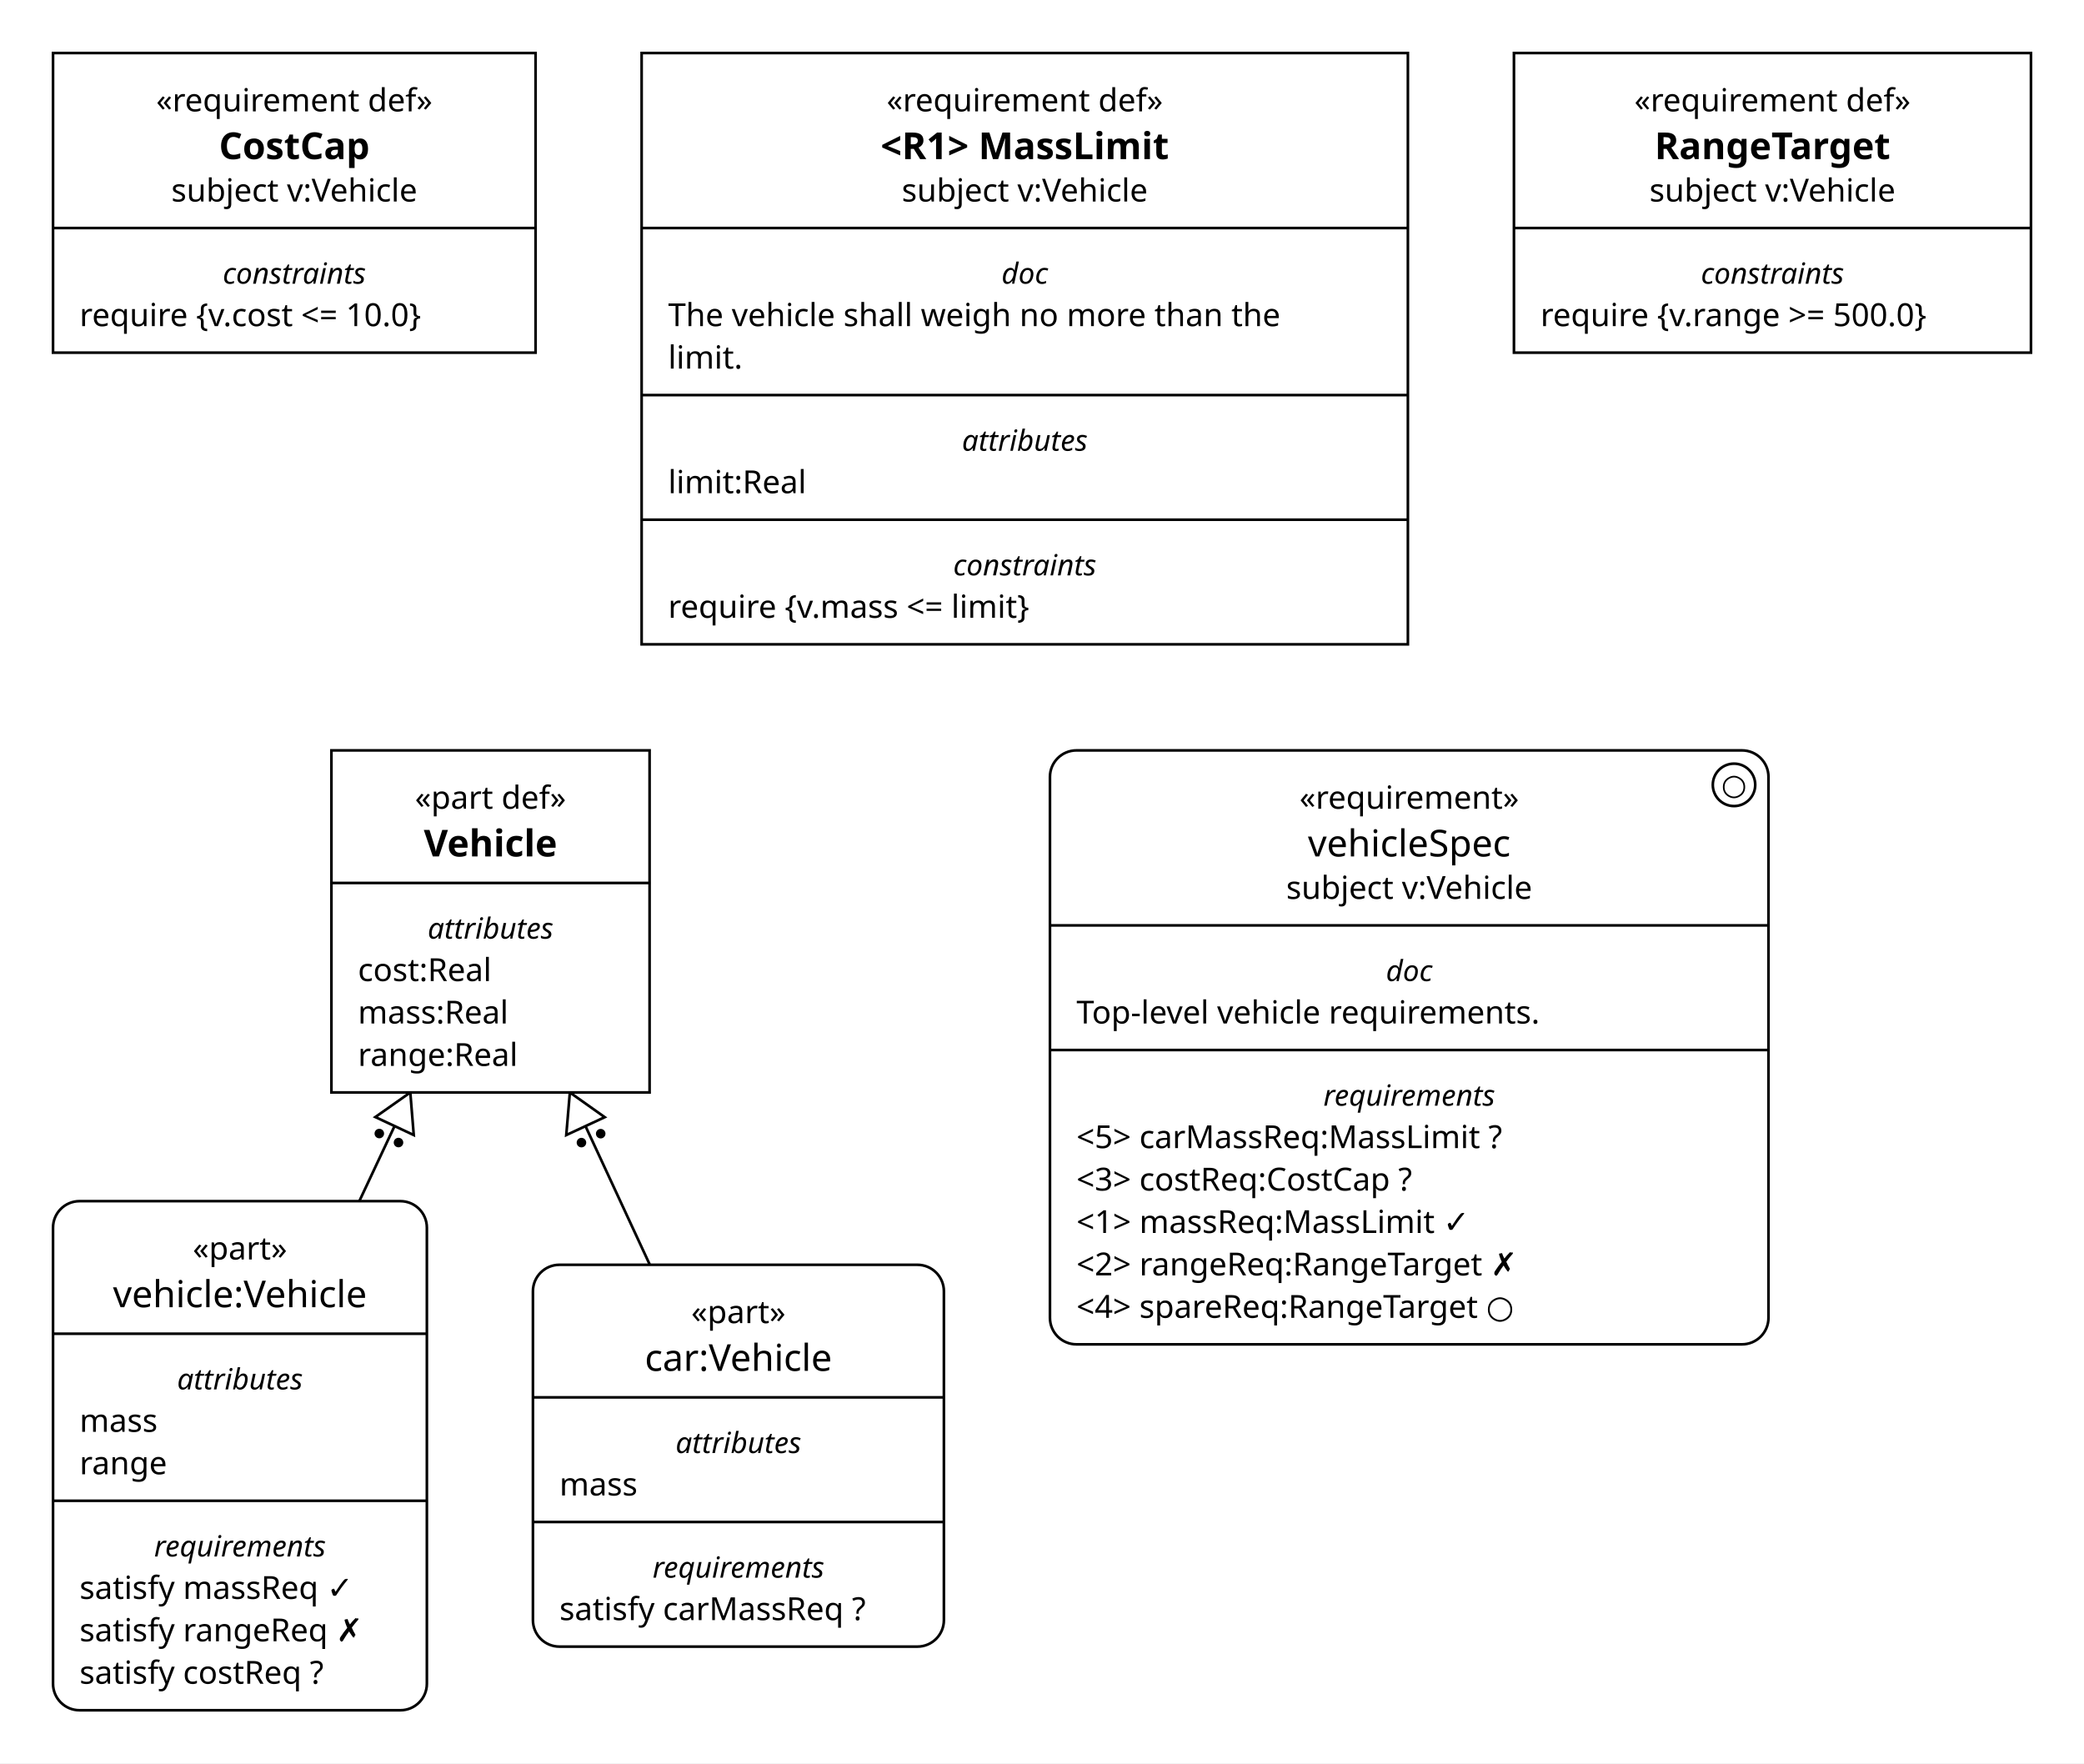
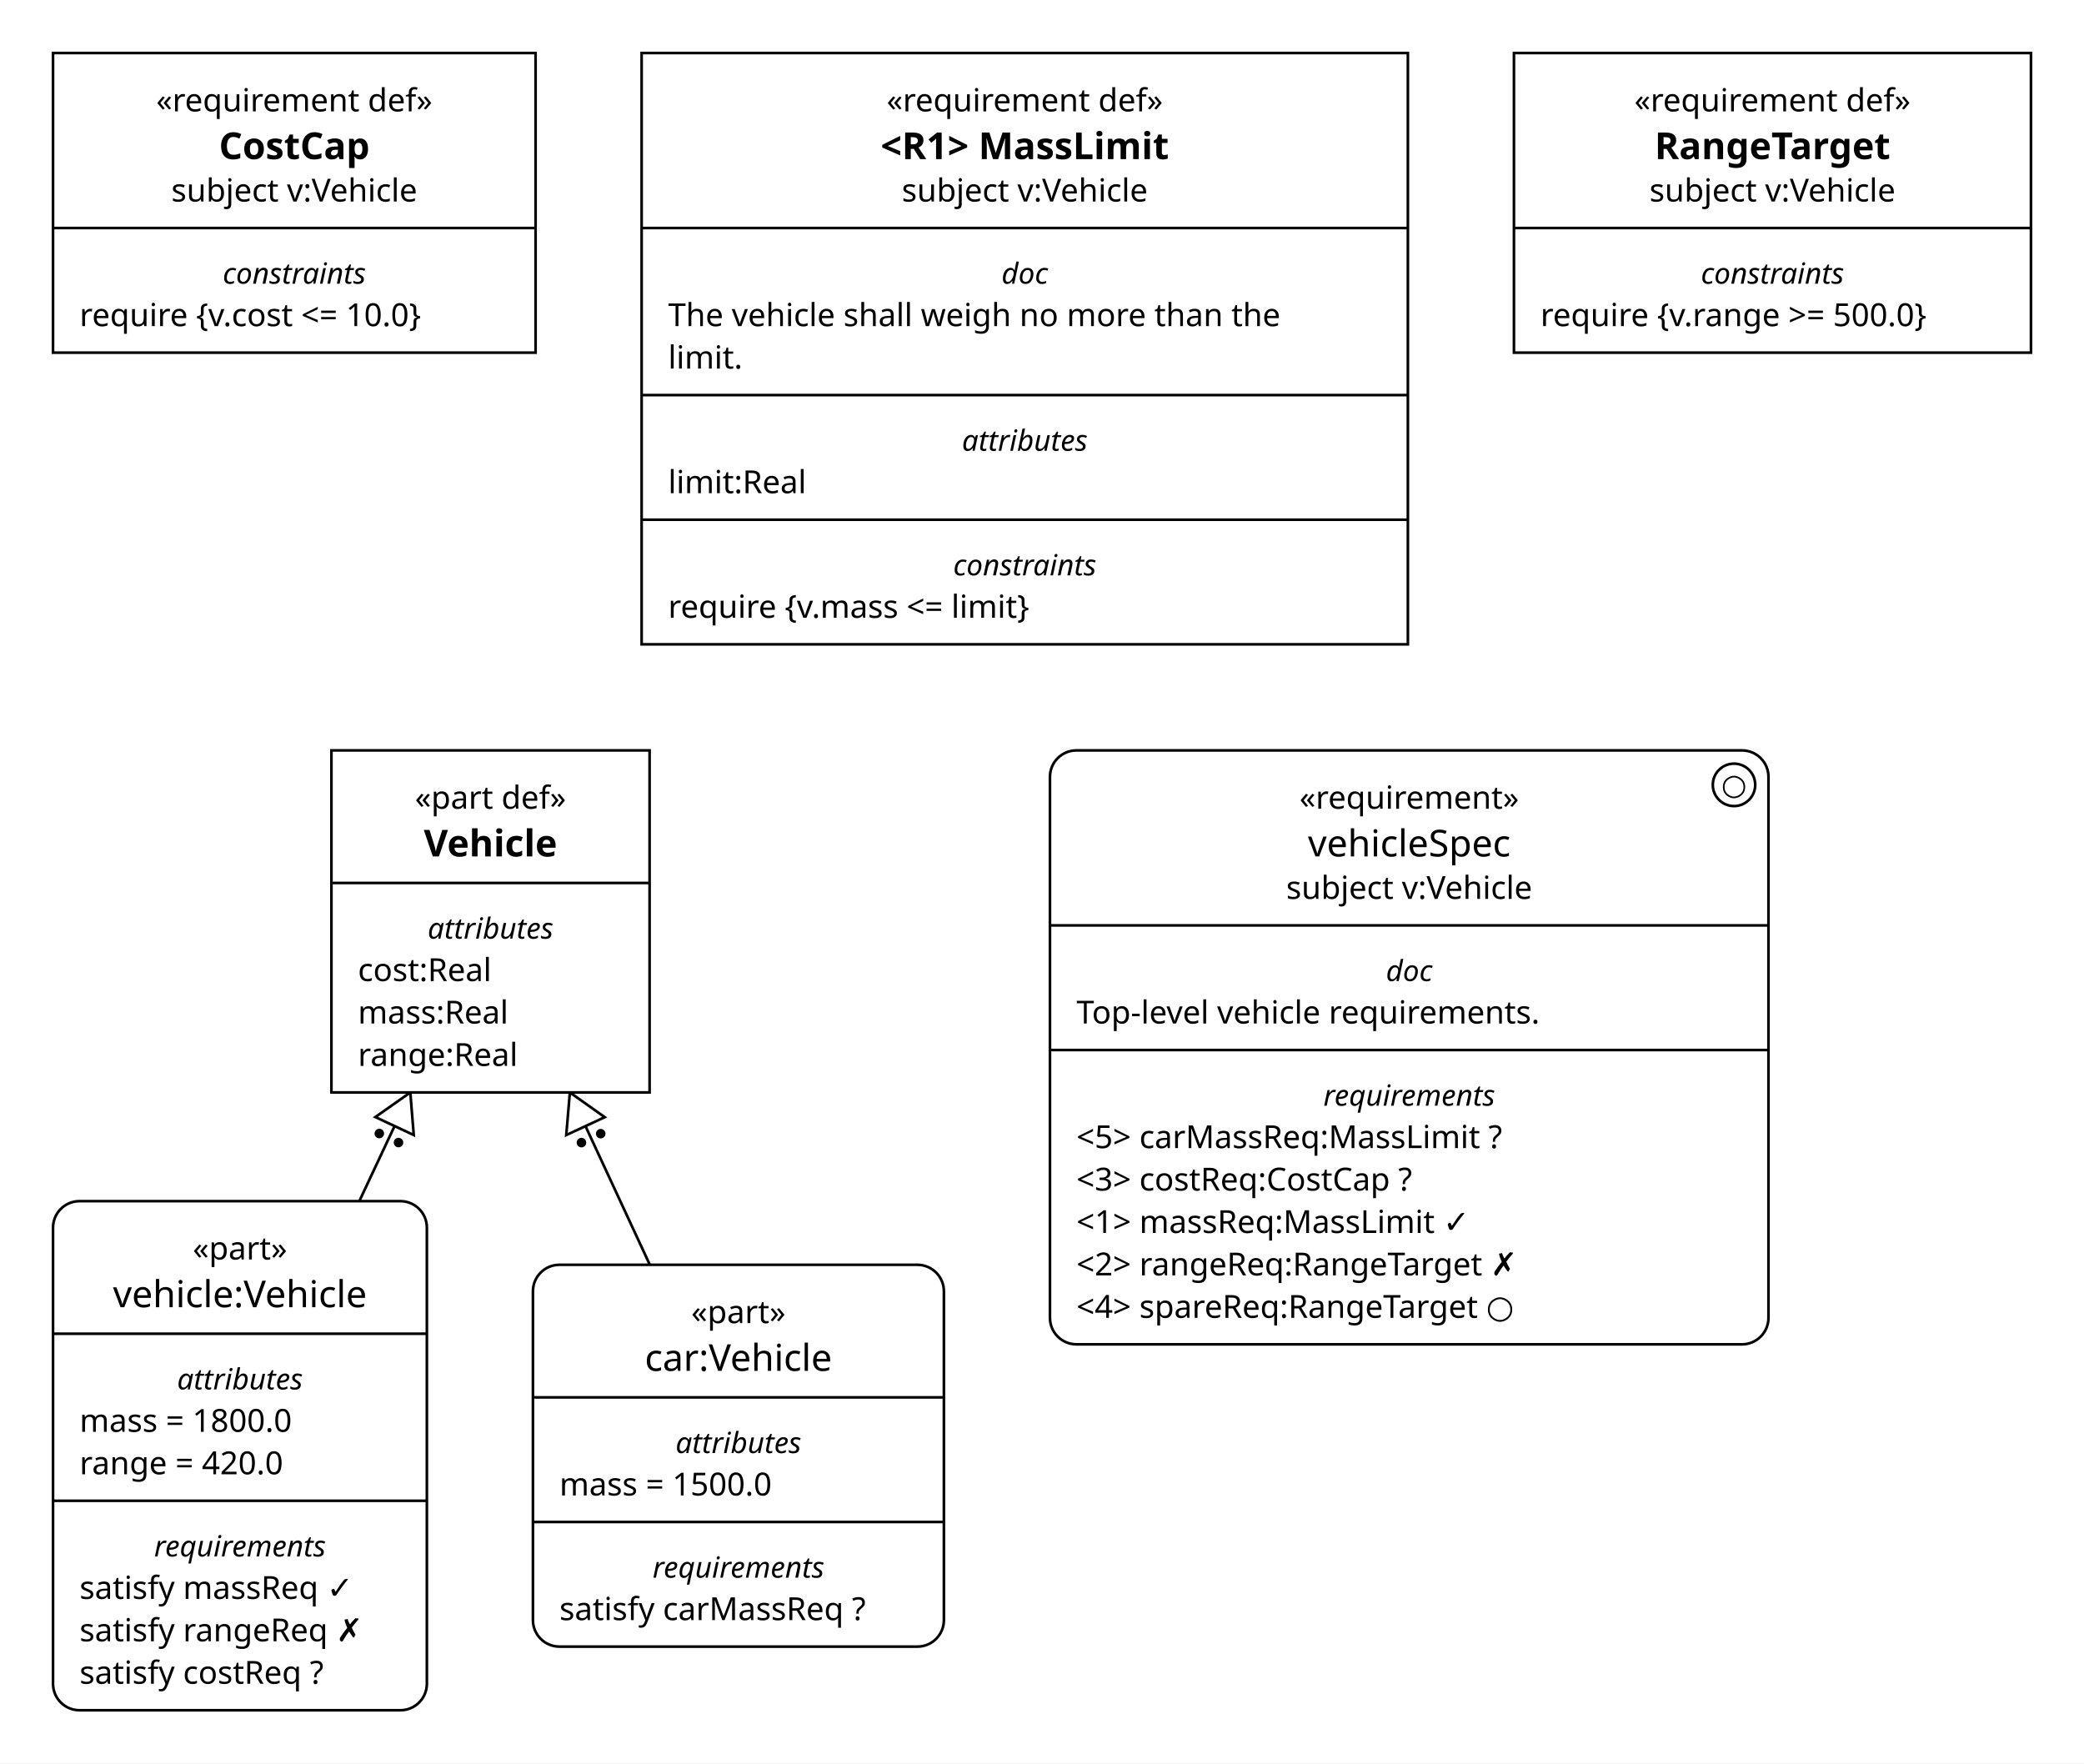
<svg xmlns="http://www.w3.org/2000/svg" width="786" height="665" viewBox="0 0 786 665" font-family="sans-serif">
  <rect x="0" y="0" width="786" height="665" fill="#ffffff" />
  <polyline points="245.09,477 220.82,424.7" fill="none" stroke="#000000" />
  <polygon points="214.93,412 228.08,421.33 213.57,428.07" fill="#ffffff" stroke="#000000" />
  <circle cx="226.56" cy="427.55" r="1.8" fill="#000000" />
  <circle cx="219.3" cy="430.92" r="1.8" fill="#000000" />
  <polyline points="135.52,453 148.81,424.68" fill="none" stroke="#000000" />
  <polygon points="154.75,412 156.05,428.07 141.56,421.28" fill="#ffffff" stroke="#000000" />
  <circle cx="150.3" cy="430.9" r="1.8" fill="#000000" />
  <circle cx="143.06" cy="427.5" r="1.8" fill="#000000" />
  <rect x="20" y="20" width="182" height="113" fill="#ffffff" stroke="#000000" />
  <text x="111" y="42" text-anchor="middle" font-size="12">«requirement def»</text>
  <text x="111" y="60" text-anchor="middle" font-size="14" font-weight="bold">CostCap</text>
  <text x="111" y="76" text-anchor="middle" font-size="12">subject v:Vehicle</text>
  <polyline points="20,86 202,86" fill="none" stroke="#000000" />
  <text x="111" y="107" text-anchor="middle" font-size="11" font-style="italic">constraints</text>
  <text x="30" y="123" text-anchor="start" font-size="12">require {v.cost &lt;= 10.0}</text>
  <rect x="242" y="20" width="289" height="223" fill="#ffffff" stroke="#000000" />
  <text x="386.5" y="42" text-anchor="middle" font-size="12">«requirement def»</text>
  <text x="386.5" y="60" text-anchor="middle" font-size="14" font-weight="bold">&lt;R1&gt; MassLimit</text>
  <text x="386.5" y="76" text-anchor="middle" font-size="12">subject v:Vehicle</text>
  <polyline points="242,86 531,86" fill="none" stroke="#000000" />
  <text x="386.5" y="107" text-anchor="middle" font-size="11" font-style="italic">doc</text>
  <text x="252" y="123" text-anchor="start" font-size="12">The vehicle shall weigh no more than the</text>
  <text x="252" y="139" text-anchor="start" font-size="12">limit.</text>
  <polyline points="242,149 531,149" fill="none" stroke="#000000" />
  <text x="386.5" y="170" text-anchor="middle" font-size="11" font-style="italic">attributes</text>
  <text x="252" y="186" text-anchor="start" font-size="12">limit:Real</text>
  <polyline points="242,196 531,196" fill="none" stroke="#000000" />
  <text x="386.5" y="217" text-anchor="middle" font-size="11" font-style="italic">constraints</text>
  <text x="252" y="233" text-anchor="start" font-size="12">require {v.mass &lt;= limit}</text>
  <rect x="571" y="20" width="195" height="113" fill="#ffffff" stroke="#000000" />
  <text x="668.5" y="42" text-anchor="middle" font-size="12">«requirement def»</text>
  <text x="668.5" y="60" text-anchor="middle" font-size="14" font-weight="bold">RangeTarget</text>
  <text x="668.5" y="76" text-anchor="middle" font-size="12">subject v:Vehicle</text>
  <polyline points="571,86 766,86" fill="none" stroke="#000000" />
  <text x="668.5" y="107" text-anchor="middle" font-size="11" font-style="italic">constraints</text>
  <text x="581" y="123" text-anchor="start" font-size="12">require {v.range &gt;= 500.0}</text>
  <rect x="125" y="283" width="120" height="129" fill="#ffffff" stroke="#000000" />
  <text x="185" y="305" text-anchor="middle" font-size="12">«part def»</text>
  <text x="185" y="323" text-anchor="middle" font-size="14" font-weight="bold">Vehicle</text>
  <polyline points="125,333 245,333" fill="none" stroke="#000000" />
  <text x="185" y="354" text-anchor="middle" font-size="11" font-style="italic">attributes</text>
  <text x="135" y="370" text-anchor="start" font-size="12">cost:Real</text>
  <text x="135" y="386" text-anchor="start" font-size="12">mass:Real</text>
  <text x="135" y="402" text-anchor="start" font-size="12">range:Real</text>
  <rect x="201" y="477" width="155" height="144" rx="10" fill="#ffffff" stroke="#000000" />
  <text x="278.5" y="499" text-anchor="middle" font-size="12">«part»</text>
  <text x="278.5" y="517" text-anchor="middle" font-size="14">car:Vehicle</text>
  <polyline points="201,527 356,527" fill="none" stroke="#000000" />
  <text x="278.5" y="548" text-anchor="middle" font-size="11" font-style="italic">attributes</text>
-   <text x="211" y="564" text-anchor="start" font-size="12">mass</text>
+   <text x="211" y="564" text-anchor="start" font-size="12">mass = 1500.0</text>
  <polyline points="201,574 356,574" fill="none" stroke="#000000" />
  <text x="278.5" y="595" text-anchor="middle" font-size="11" font-style="italic">requirements</text>
  <text x="211" y="611" text-anchor="start" font-size="12">satisfy carMassReq ?</text>
  <rect x="20" y="453" width="141" height="192" rx="10" fill="#ffffff" stroke="#000000" />
  <text x="90.5" y="475" text-anchor="middle" font-size="12">«part»</text>
  <text x="90.5" y="493" text-anchor="middle" font-size="14">vehicle:Vehicle</text>
  <polyline points="20,503 161,503" fill="none" stroke="#000000" />
  <text x="90.5" y="524" text-anchor="middle" font-size="11" font-style="italic">attributes</text>
-   <text x="30" y="540" text-anchor="start" font-size="12">mass</text>
-   <text x="30" y="556" text-anchor="start" font-size="12">range</text>
+   <text x="30" y="540" text-anchor="start" font-size="12">mass = 1800.0</text>
+   <text x="30" y="556" text-anchor="start" font-size="12">range = 420.0</text>
  <polyline points="20,566 161,566" fill="none" stroke="#000000" />
  <text x="90.5" y="587" text-anchor="middle" font-size="11" font-style="italic">requirements</text>
  <text x="30" y="603" text-anchor="start" font-size="12">satisfy massReq ✓</text>
  <text x="30" y="619" text-anchor="start" font-size="12">satisfy rangeReq ✗</text>
  <text x="30" y="635" text-anchor="start" font-size="12">satisfy costReq ?</text>
  <rect x="396" y="283" width="271" height="224" rx="10" fill="#ffffff" stroke="#000000" />
  <text x="531.5" y="305" text-anchor="middle" font-size="12">«requirement»</text>
  <text x="531.5" y="323" text-anchor="middle" font-size="14">vehicleSpec</text>
  <text x="531.5" y="339" text-anchor="middle" font-size="12">subject v:Vehicle</text>
  <rect x="646" y="288" width="16" height="16" rx="8" fill="none" stroke="#000000" />
  <text x="654" y="299.67" text-anchor="middle" font-size="11">○</text>
  <polyline points="396,349 667,349" fill="none" stroke="#000000" />
  <text x="531.5" y="370" text-anchor="middle" font-size="11" font-style="italic">doc</text>
  <text x="406" y="386" text-anchor="start" font-size="12">Top-level vehicle requirements.</text>
  <polyline points="396,396 667,396" fill="none" stroke="#000000" />
  <text x="531.5" y="417" text-anchor="middle" font-size="11" font-style="italic">requirements</text>
  <text x="406" y="433" text-anchor="start" font-size="12">&lt;5&gt; carMassReq:MassLimit ?</text>
  <text x="406" y="449" text-anchor="start" font-size="12">&lt;3&gt; costReq:CostCap ?</text>
  <text x="406" y="465" text-anchor="start" font-size="12">&lt;1&gt; massReq:MassLimit ✓</text>
  <text x="406" y="481" text-anchor="start" font-size="12">&lt;2&gt; rangeReq:RangeTarget ✗</text>
  <text x="406" y="497" text-anchor="start" font-size="12">&lt;4&gt; spareReq:RangeTarget ○</text>
</svg>
